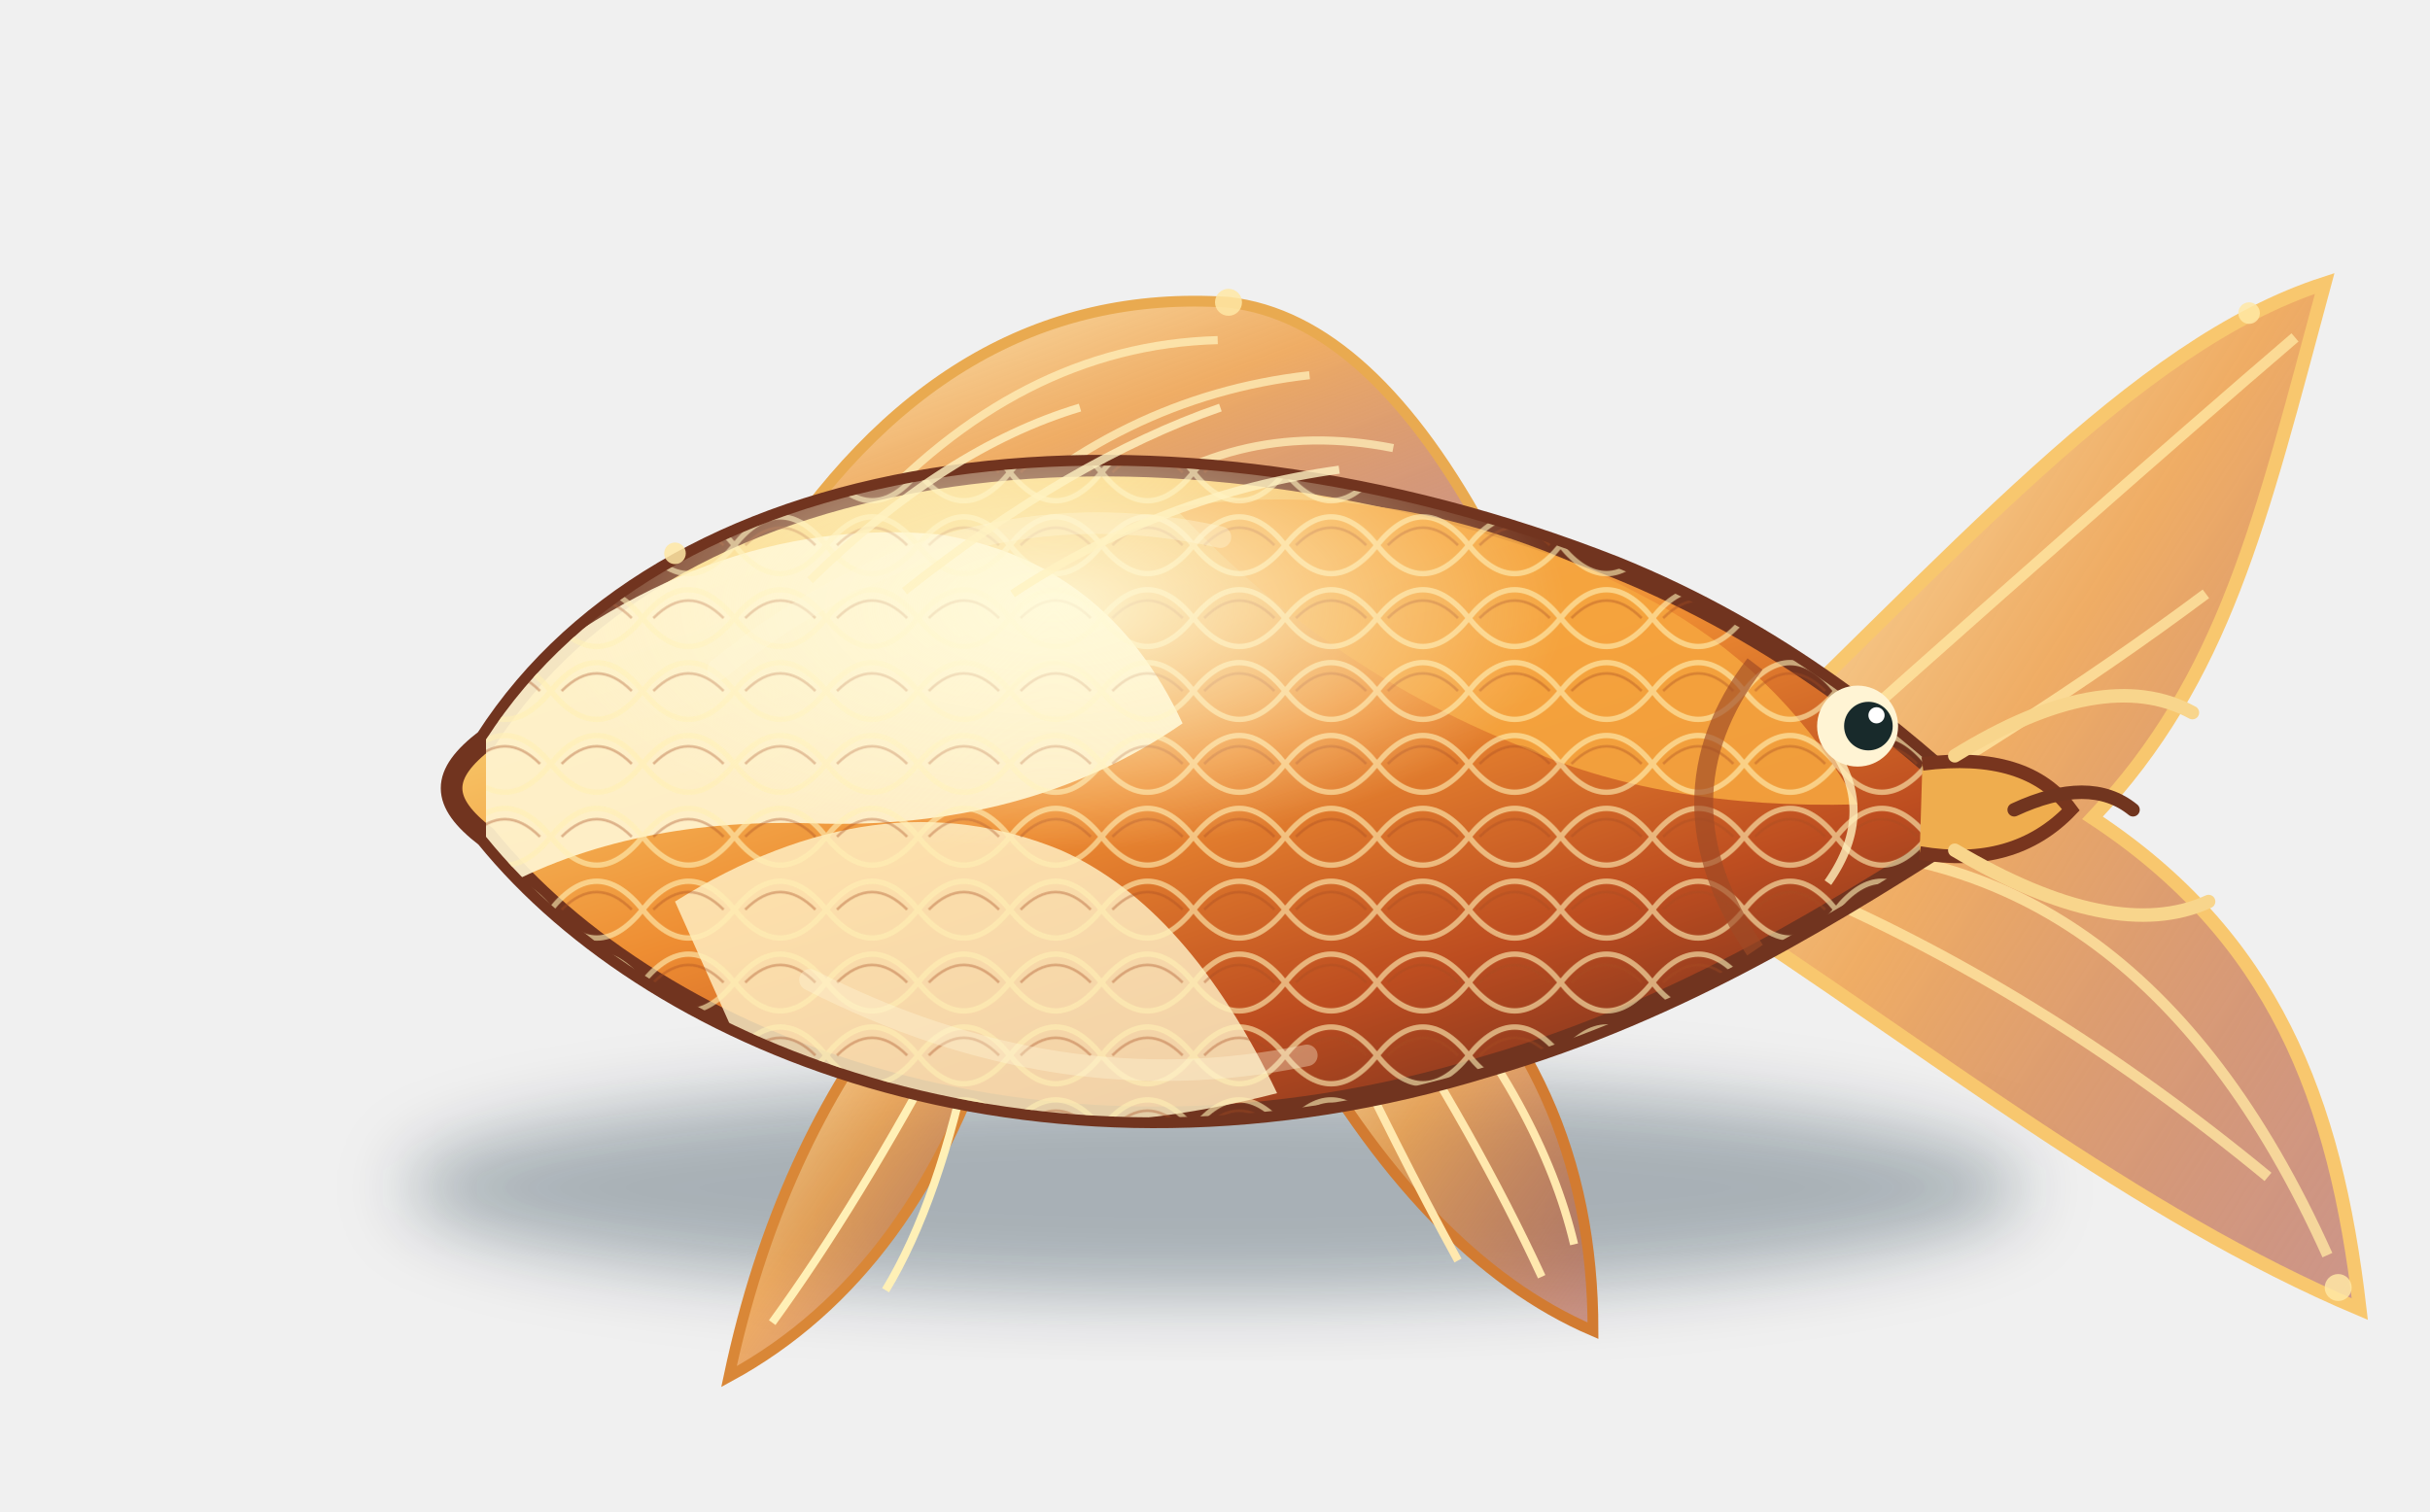
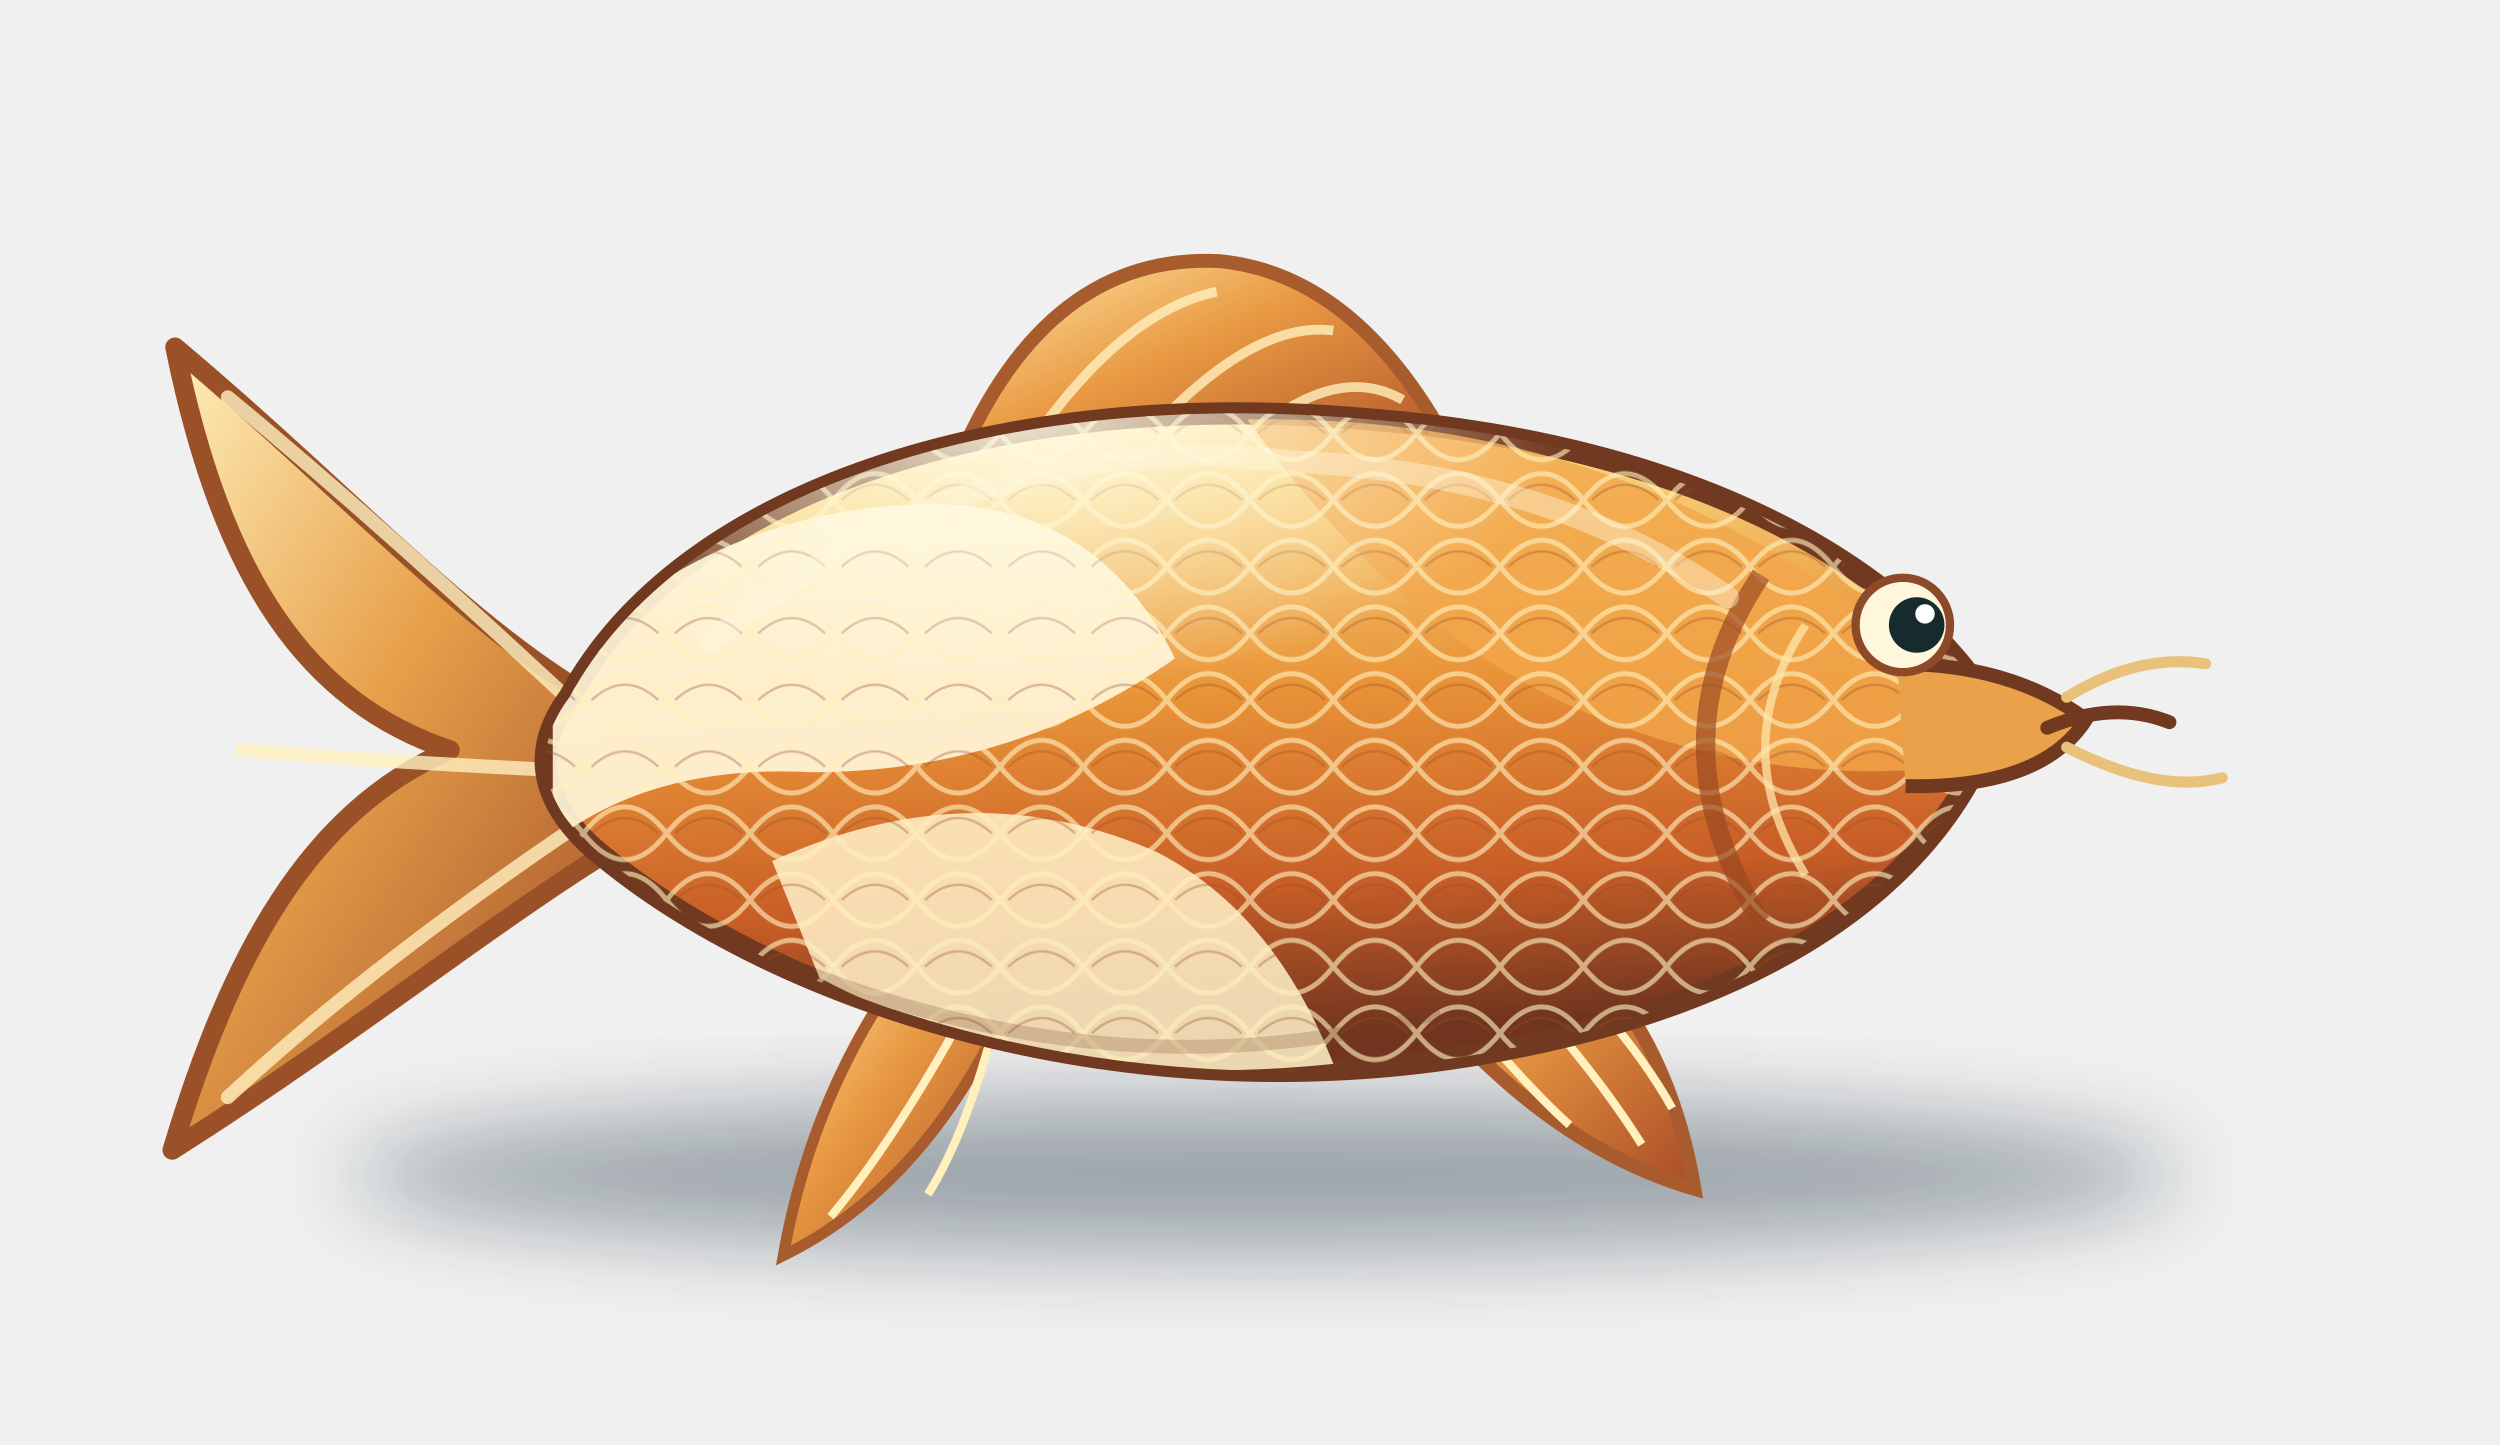
- <svg xmlns="http://www.w3.org/2000/svg" viewBox="0 0 900 560" role="img" aria-labelledby="t d">
+ <svg xmlns="http://www.w3.org/2000/svg" viewBox="0 0 900 520" role="img" aria-labelledby="title desc">
  <defs>
-     <linearGradient id="body" x1="0" y1="0" x2=".8" y2="1">
-       <stop stop-color="#fff3c5" />
-       <stop offset=".22" stop-color="#f9cf70" />
-       <stop offset=".52" stop-color="#ee8d32" />
-       <stop offset=".78" stop-color="#bd4d20" />
-       <stop offset="1" stop-color="#6e2d1d" />
-     </linearGradient>
-     <linearGradient id="gold" x1="0" y1="0" x2=".9" y2="1">
-       <stop stop-color="#fff1a8" />
-       <stop offset=".35" stop-color="#eeb14a" />
-       <stop offset=".7" stop-color="#c66a25" />
-       <stop offset="1" stop-color="#7f321b" />
+     <linearGradient id="body" x1="0" y1="0" x2=".15" y2="1">
+       <stop stop-color="#fff4c9" />
+       <stop offset=".18" stop-color="#f8d27c" />
+       <stop offset=".48" stop-color="#e99438" />
+       <stop offset=".78" stop-color="#c85d27" />
+       <stop offset="1" stop-color="#71351f" />
    </linearGradient>
    <linearGradient id="fin" x1="0" y1="0" x2="1" y2="1">
-       <stop stop-color="#fff1bf" stop-opacity=".95" />
-       <stop offset=".45" stop-color="#ef9c42" stop-opacity=".8" />
-       <stop offset="1" stop-color="#a83c24" stop-opacity=".5" />
+       <stop stop-color="#ffe9aa" />
+       <stop offset=".42" stop-color="#e99a43" />
+       <stop offset="1" stop-color="#a94b26" />
    </linearGradient>
-     <radialGradient id="shine">
-       <stop stop-color="#fffbdc" stop-opacity=".9" />
-       <stop offset="1" stop-color="#fffbdc" stop-opacity="0" />
+     <linearGradient id="tail" x1="0" y1="0" x2=".9" y2="1">
+       <stop stop-color="#fff0bb" />
+       <stop offset=".45" stop-color="#e7a04a" />
+       <stop offset="1" stop-color="#9d4927" />
+     </linearGradient>
+     <radialGradient id="shine" cx="35%" cy="20%">
+       <stop stop-color="#fffde8" stop-opacity=".9" />
+       <stop offset="1" stop-color="#fffde8" stop-opacity="0" />
    </radialGradient>
-     <pattern id="scales" width="34" height="27" patternUnits="userSpaceOnUse">
-       <path d="M0 13 Q17 -8 34 13 Q17 34 0 13Z" fill="none" stroke="#fff0b4" stroke-width="2" opacity=".72" />
-       <path d="M4 13Q17 0 30 13" fill="none" stroke="#a84c22" stroke-width="1" opacity=".42" />
+     <pattern id="scales" width="30" height="24" patternUnits="userSpaceOnUse">
+       <path d="M0 12 Q15 -7 30 12 Q15 31 0 12Z" fill="none" stroke="#fff0bd" stroke-width="1.8" opacity=".72" />
+       <path d="M3 12Q15 1 27 12" fill="none" stroke="#9b4b25" stroke-width=".9" opacity=".38" />
    </pattern>
-     <filter id="shadow" x="-30%" y="-30%" width="160%" height="160%">
-       <feGaussianBlur stdDeviation="13" />
+     <filter id="shadow" x="-30%" y="-40%" width="160%" height="190%">
+       <feGaussianBlur stdDeviation="15" />
    </filter>
    <clipPath id="bodyClip">
-       <path d="M180 274 C250 165 430 144 598 210 C660 235 704 272 736 302 C680 338 623 374 551 395 C389 445 244 389 180 310 C163 297 163 287 180 274Z" />
+       <path d="M205 251 C245 177 360 139 493 151 C608 160 687 203 719 258 C700 315 642 358 546 377 C413 404 284 363 218 309 C195 291 190 271 205 251Z" />
    </clipPath>
  </defs>
-   <ellipse cx="450" cy="440" rx="300" ry="40" fill="#031d2d" opacity=".3" filter="url(#shadow)" />
-   <path d="M630 295 C725 205 790 128 861 105 C837 194 824 251 775 303 C842 347 865 407 874 485 C791 450 714 388 632 335Z" fill="url(#fin)" stroke="#f8c76e" stroke-width="5" />
-   <path d="M647 304Q780 185 850 125M650 315Q790 305 862 465M663 319Q750 270 817 220M665 328Q755 366 840 436" fill="none" stroke="#ffe6a1" stroke-width="4" opacity=".8" />
-   <path d="M282 214 Q350 105 455 112 Q508 118 552 201 Q456 174 370 204Z" fill="url(#fin)" stroke="#e9aa50" stroke-width="4" />
-   <path d="M318 194Q377 128 451 126M360 200Q414 147 485 139M409 193Q455 154 516 166" fill="none" stroke="#fff0bb" stroke-width="3" opacity=".75" />
-   <path d="M370 374Q340 472 270 510Q288 425 335 367Z" fill="url(#fin)" stroke="#d98737" stroke-width="4" />
-   <path d="M352 382Q318 446 286 490M360 386Q348 445 328 478" fill="none" stroke="#fff0b6" stroke-width="3" />
-   <path d="M520 338Q590 397 590 493Q527 466 477 375Z" fill="url(#fin)" stroke="#d27b31" stroke-width="4" />
-   <path d="M508 361Q547 421 571 473M525 355Q571 410 583 461M492 372Q518 427 540 467" fill="none" stroke="#ffe8ae" stroke-width="3" />
-   <path d="M180 274 C250 165 430 144 598 210 C660 235 704 272 736 302 C680 338 623 374 551 395 C389 445 244 389 180 310 C163 297 163 287 180 274Z" fill="url(#body)" stroke="#71341f" stroke-width="8" />
+   <ellipse cx="455" cy="423" rx="330" ry="28" fill="#031827" opacity=".34" filter="url(#shadow)" />
+   <path d="M230 260 C177 236 131 182 63 125 C80 209 111 253 162 270 C111 292 83 344 62 414 C133 369 187 324 235 297Z" fill="url(#tail)" stroke="#9b5128" stroke-width="7" stroke-linejoin="round" />
+   <path d="M221 267Q139 190 82 143M216 278Q131 274 87 270M220 289Q137 344 82 395" fill="none" stroke="#fff0bf" stroke-width="5" opacity=".8" stroke-linecap="round" />
+   <path d="M345 166 Q377 91 439 94 Q490 99 524 165 Q455 151 390 174Z" fill="url(#fin)" stroke="#a85b2c" stroke-width="5" />
+   <path d="M373 157Q405 112 438 105M410 160Q450 115 480 119M449 158Q481 130 505 144" fill="none" stroke="#fff0bd" stroke-width="3.5" opacity=".8" />
+   <path d="M365 357Q335 426 282 452Q293 390 330 342Z" fill="url(#fin)" stroke="#a85b2c" stroke-width="4" />
+   <path d="M347 365Q321 412 299 438M359 365Q348 408 334 430" fill="none" stroke="#fff0bd" stroke-width="3" />
+   <path d="M534 319Q597 350 610 428Q552 411 504 348Z" fill="url(#fin)" stroke="#a85b2c" stroke-width="5" />
+   <path d="M529 337Q569 377 591 412M543 331Q583 365 602 399M514 348Q545 387 565 405" fill="none" stroke="#fff0bd" stroke-width="3" />
+   <path d="M205 251 C245 177 360 139 493 151 C608 160 687 203 719 258 C700 315 642 358 546 377 C413 404 284 363 218 309 C195 291 190 271 205 251Z" fill="url(#body)" stroke="#71391f" stroke-width="8" />
  <g clip-path="url(#bodyClip)">
-     <path d="M180 260Q260 190 348 198Q410 208 438 268Q380 308 300 305Q230 303 180 332Z" fill="#fff4d0" opacity=".92" />
-     <path d="M435 188Q526 174 618 226Q662 252 688 298Q615 300 562 276Q490 247 435 188Z" fill="#f6a53e" opacity=".88" />
-     <path d="M250 334Q325 287 393 315Q440 336 473 405Q365 433 275 390Z" fill="#fff0c6" opacity=".82" />
-     <rect x="180" y="170" width="560" height="270" fill="url(#scales)" opacity=".85" />
-     <ellipse cx="390" cy="225" rx="190" ry="90" fill="url(#shine)" />
+     <path d="M199 240Q264 177 347 182Q398 187 423 237Q365 278 292 278Q235 275 199 303Z" fill="#fff5d9" opacity=".92" />
+     <path d="M449 151Q571 149 663 215Q694 238 710 275Q640 285 572 257Q506 230 449 151Z" fill="#f2a64a" opacity=".8" />
+     <path d="M278 310Q350 277 417 307Q459 329 480 383Q374 394 295 352Z" fill="#fff0c7" opacity=".86" />
+     <rect x="195" y="135" width="540" height="270" fill="url(#scales)" opacity=".86" />
+     <ellipse cx="424" cy="208" rx="205" ry="100" fill="url(#shine)" />
  </g>
-   <path d="M650 246Q612 296 650 352" fill="none" stroke="#9e4a25" stroke-width="7" opacity=".65" />
-   <path d="M677 275Q696 300 677 327" fill="none" stroke="#fff0bd" stroke-width="3" opacity=".8" />
-   <path d="M712 283Q751 278 767 300Q746 322 711 316" fill="#efad4e" stroke="#78351e" stroke-width="5" />
-   <path d="M746 300Q774 287 790 300" fill="none" stroke="#71351f" stroke-width="5" stroke-linecap="round" />
-   <circle cx="688" cy="269" r="15" fill="#fff4d4" />
-   <circle cx="692" cy="269" r="9" fill="#182a2b" />
-   <circle cx="695" cy="265" r="3" fill="#fff" />
-   <path d="M724 280Q779 246 812 264M724 315Q783 350 818 334" fill="none" stroke="#f8d58c" stroke-width="5" stroke-linecap="round" />
-   <path d="M266 248Q354 177 452 199M300 363Q392 410 484 391" fill="none" stroke="#fff8d9" stroke-width="8" opacity=".36" stroke-linecap="round" />
-   <path d="M300 215Q350 166 400 151M335 219Q397 170 452 151M375 220Q431 183 496 174" fill="none" stroke="#fff2c2" stroke-width="3" opacity=".8" />
-   <g fill="#ffe7a4" opacity=".85">
-     <circle cx="250" cy="205" r="4" />
-     <circle cx="455" cy="112" r="5" />
-     <circle cx="833" cy="116" r="4" />
-     <circle cx="866" cy="477" r="5" />
-   </g>
+   <path d="M634 207Q594 267 634 332" fill="none" stroke="#994820" stroke-width="7" opacity=".68" />
+   <path d="M650 225Q621 269 650 315" fill="none" stroke="#ffe6a9" stroke-width="3" opacity=".75" />
+   <path d="M683 239Q724 239 751 259Q735 284 686 283" fill="#e9a14a" stroke="#71391f" stroke-width="5" />
+   <path d="M737 262Q761 252 781 260" fill="none" stroke="#71391f" stroke-width="5" stroke-linecap="round" />
+   <path d="M744 269Q777 286 800 280M744 251Q770 235 794 239" fill="none" stroke="#e9c17b" stroke-width="4" stroke-linecap="round" />
+   <circle cx="685" cy="225" r="17" fill="#fff7dc" stroke="#8d4a29" stroke-width="3" />
+   <circle cx="690" cy="225" r="10" fill="#172a2d" />
+   <circle cx="693" cy="221" r="3.5" fill="#fff" />
+   <path d="M256 231Q350 153 463 166Q558 170 622 215" fill="none" stroke="#fff8df" stroke-width="8" opacity=".42" stroke-linecap="round" />
+   <path d="M288 349Q405 395 516 365" fill="none" stroke="#71391f" stroke-width="5" opacity=".22" stroke-linecap="round" />
</svg>
